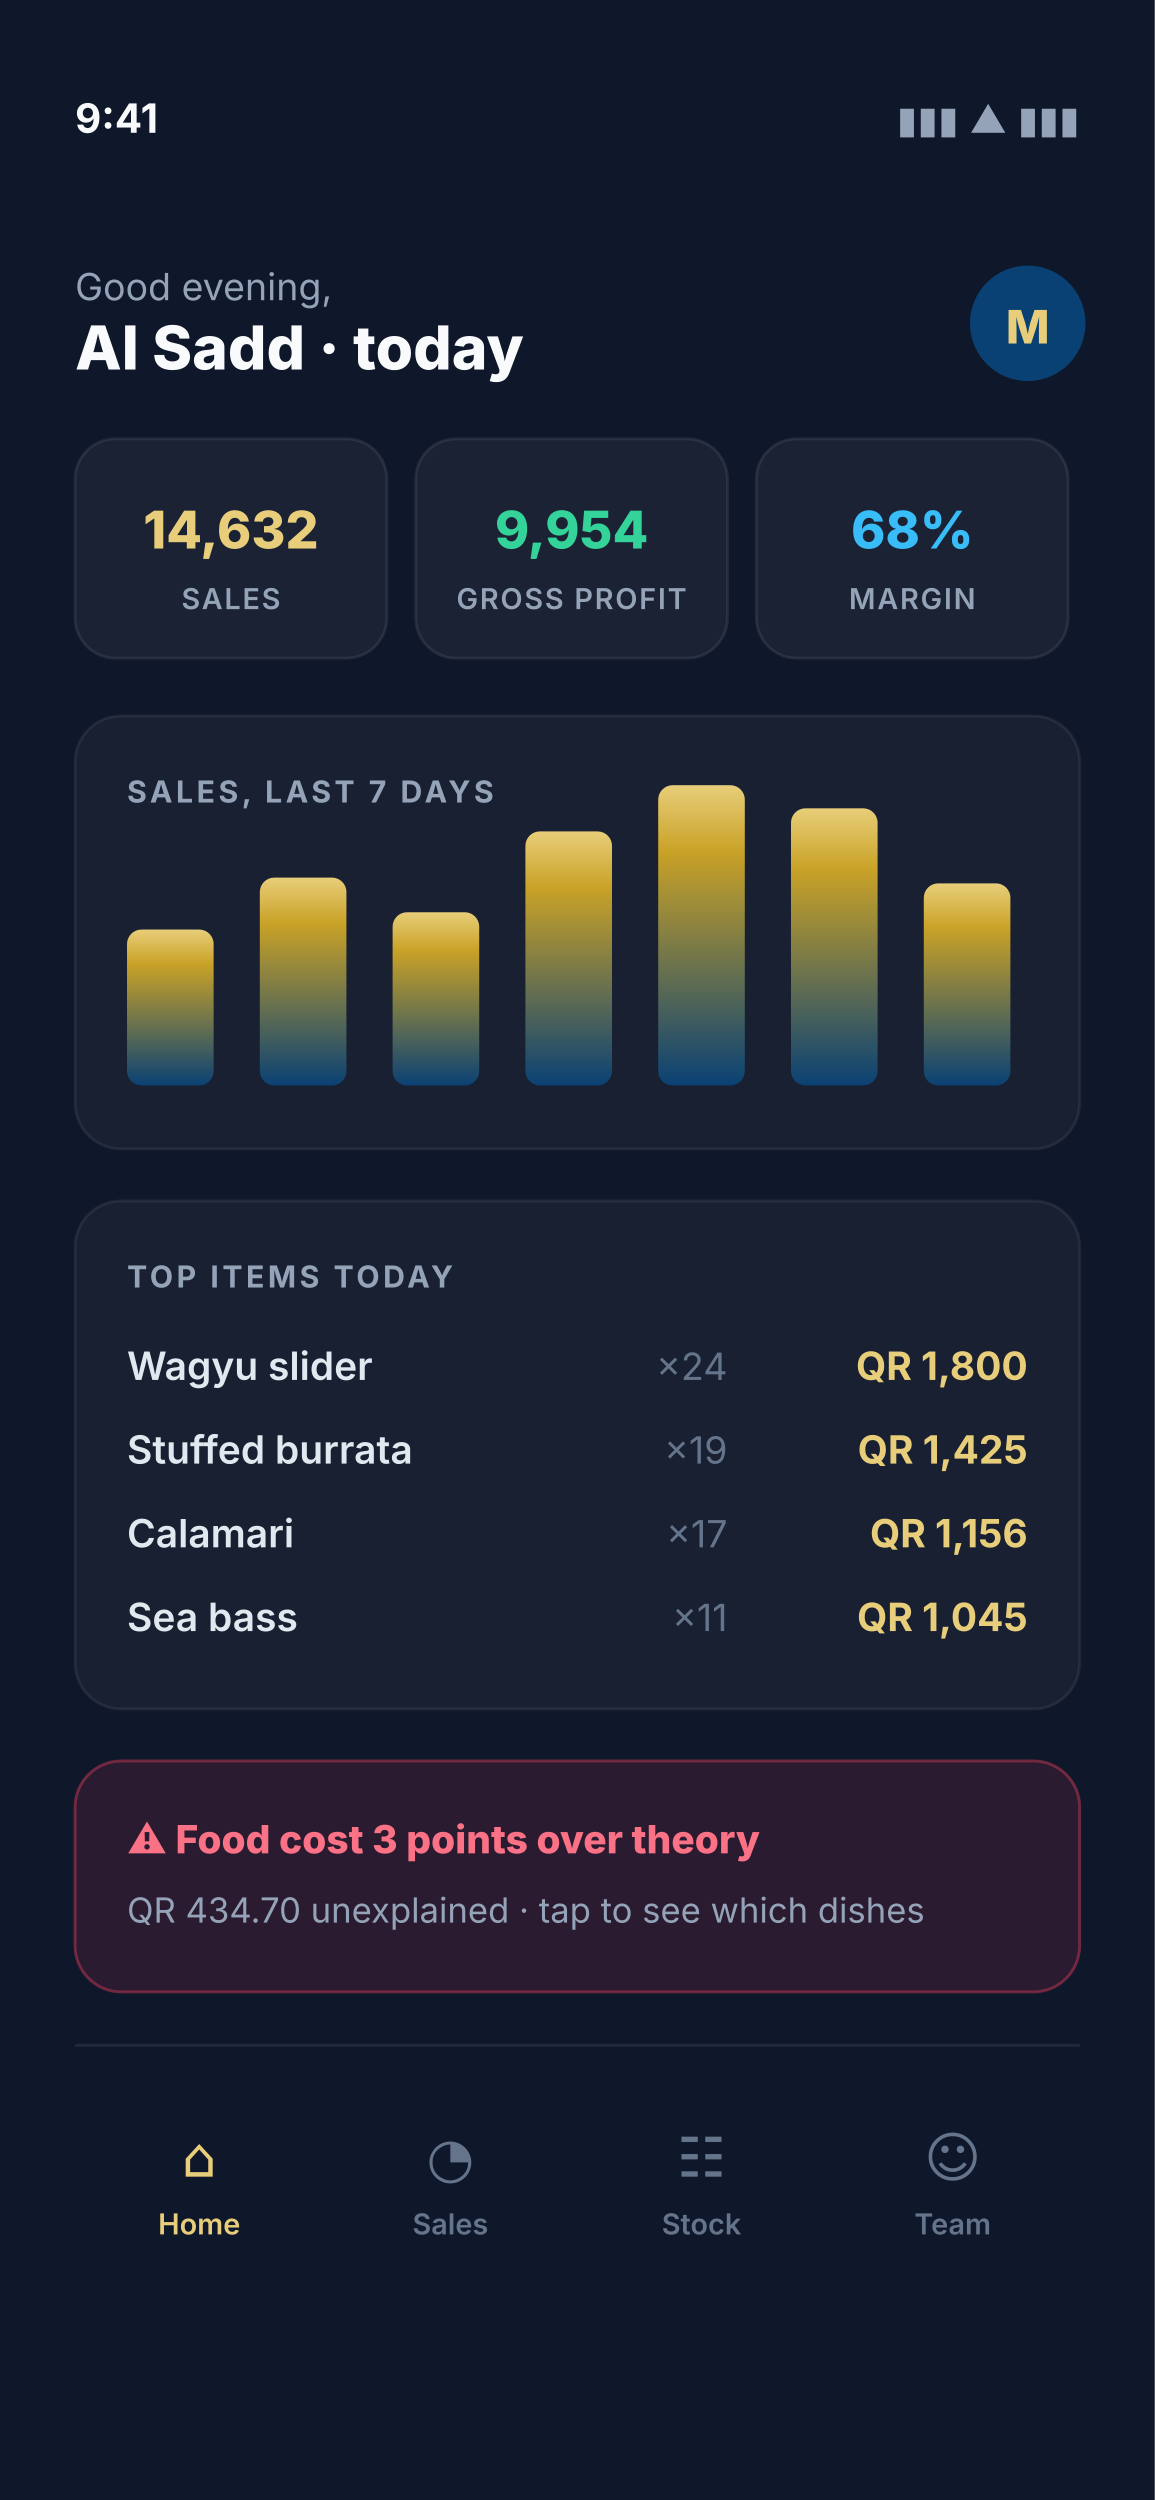
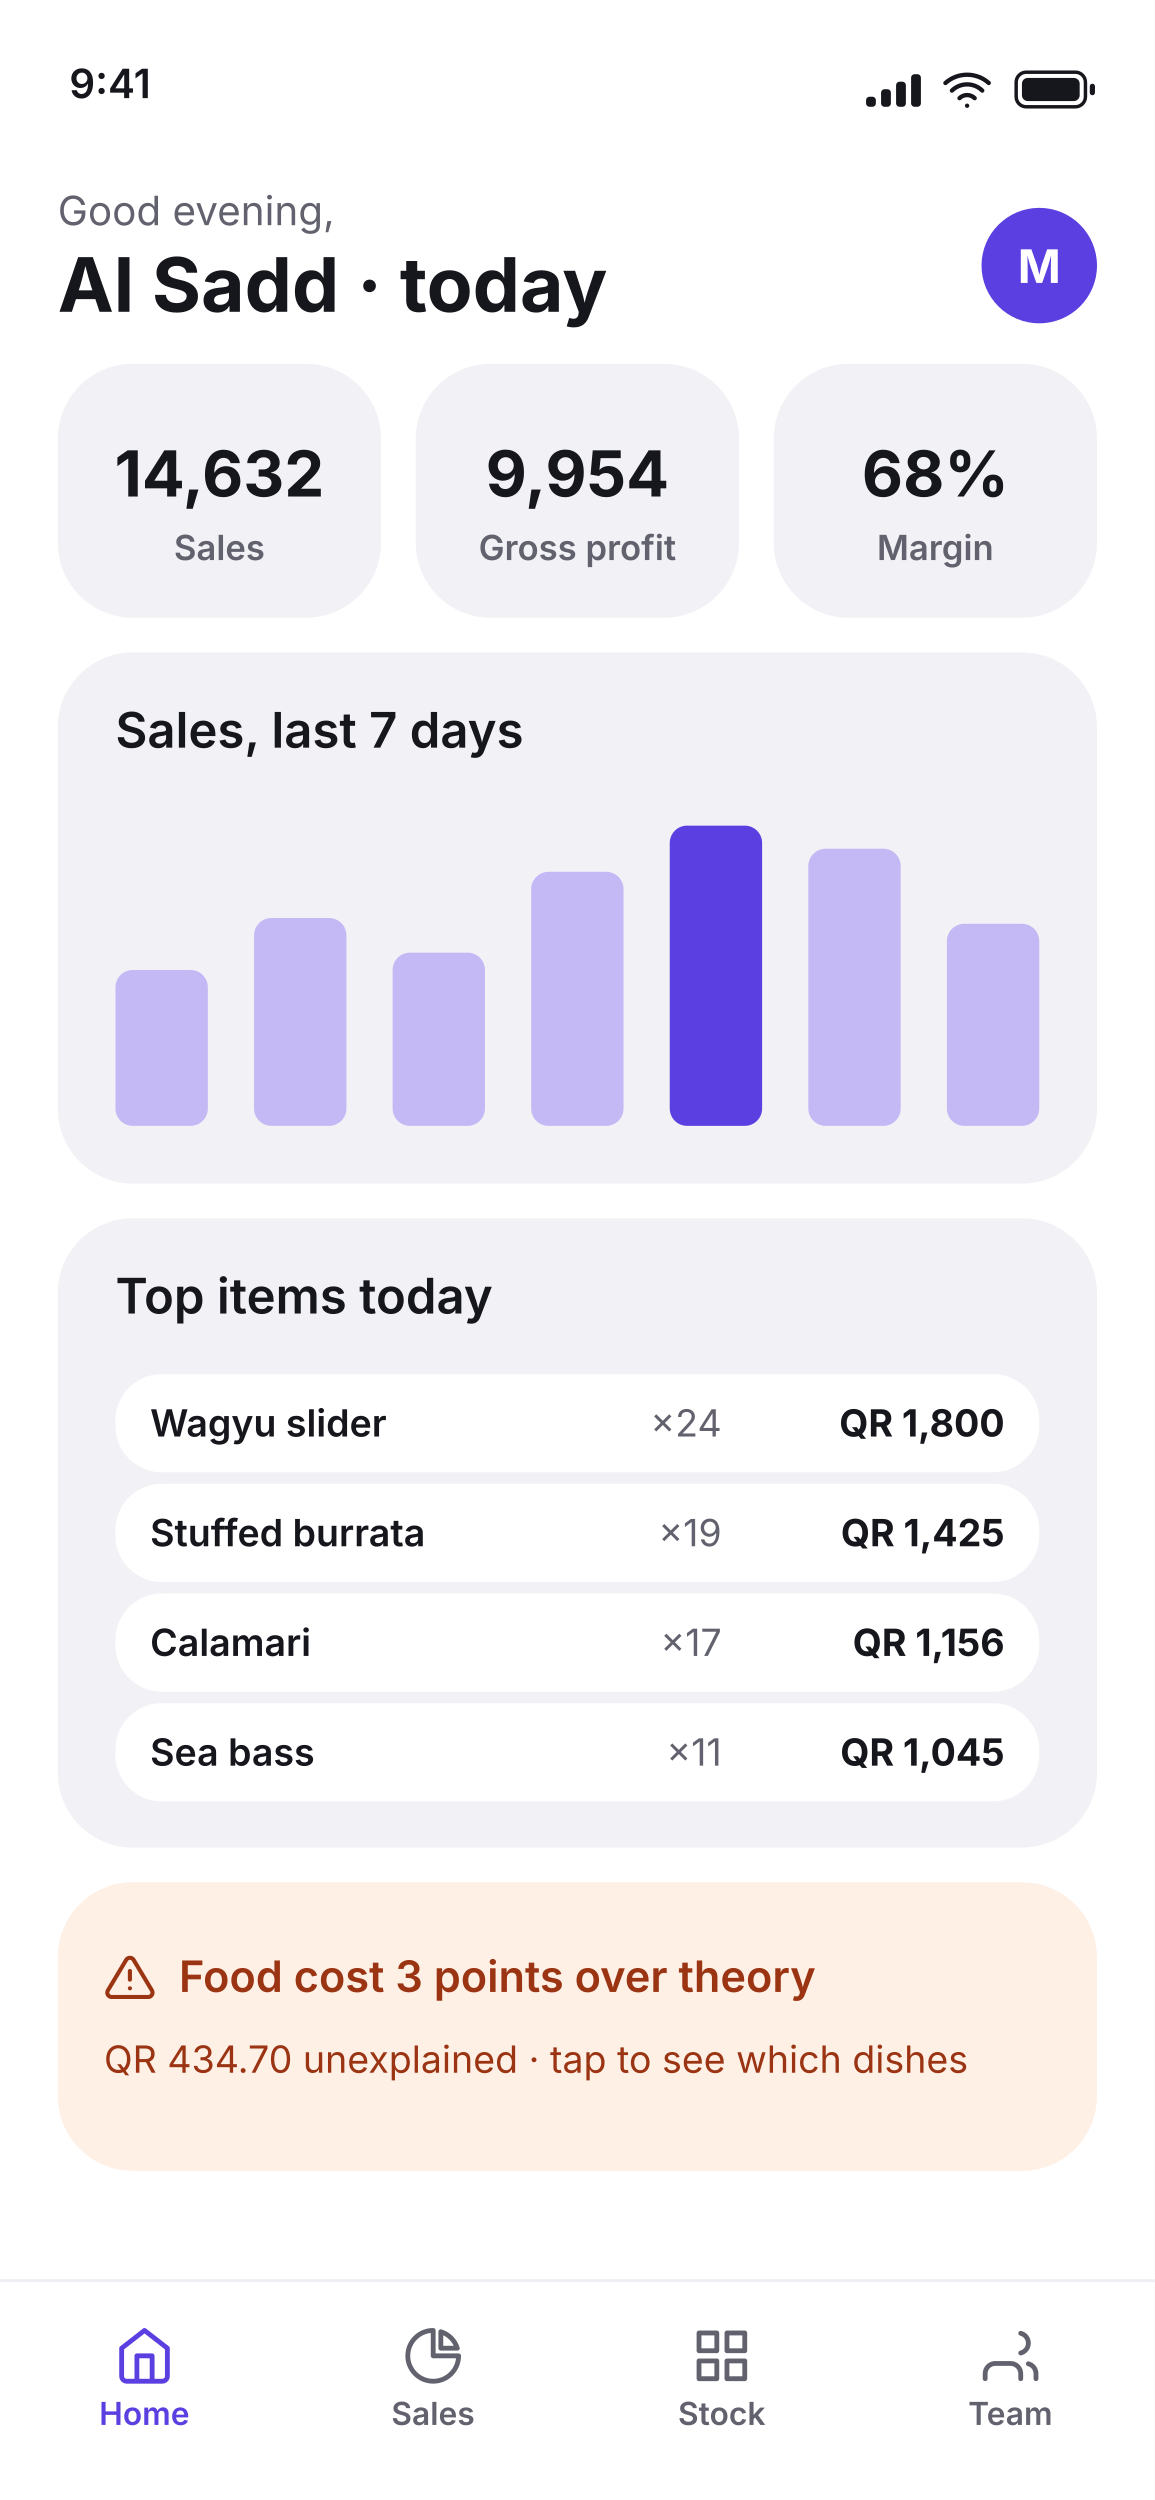
- <svg xmlns="http://www.w3.org/2000/svg" viewBox="0 0 400 866" width="400" height="866" font-family="Inter, system-ui, -apple-system, Segoe UI, sans-serif">
-   <defs>
-     <linearGradient id="bg" x1="0" y1="0" x2="0" y2="1">
-       <stop offset="0%" stop-color="#E8CE7A" />
-       <stop offset="22%" stop-color="#C9A227" />
-       <stop offset="100%" stop-color="#0A4174" />
-     </linearGradient>
-   </defs>
-   <rect width="400" height="866" fill="#0F172A" />
-   <text x="26" y="46" font-size="14" font-weight="700" fill="#F8FAFC">9:41</text>
-   <text x="374" y="46" font-size="13" fill="#94A3B8" text-anchor="end">▮▮▮  ▲  ▮▮▮</text>
-   <text x="26" y="104" font-size="13" fill="#94A3B8">Good evening,</text>
-   <text x="26" y="128" font-size="21" font-weight="800" fill="#F8FAFC">Al Sadd · today</text>
-   <circle cx="356" cy="112" r="20" fill="#0A4174" />
-   <text x="356" y="119" font-size="16" font-weight="800" fill="#E8CE7A" text-anchor="middle">M</text>
-   <rect x="26" y="152" width="108" height="76" rx="14" fill="#FFFFFF" fill-opacity="0.05" stroke="#FFFFFF" stroke-opacity="0.08" />
-   <text x="80" y="190" font-size="18" font-weight="800" fill="#E8CE7A" text-anchor="middle">14,632</text>
-   <text x="80" y="211" font-size="10" font-weight="600" fill="#94A3B8" text-anchor="middle" letter-spacing="0.6">SALES</text>
-   <rect x="144" y="152" width="108" height="76" rx="14" fill="#FFFFFF" fill-opacity="0.05" stroke="#FFFFFF" stroke-opacity="0.08" />
-   <text x="198" y="190" font-size="18" font-weight="800" fill="#34D399" text-anchor="middle">9,954</text>
-   <text x="198" y="211" font-size="10" font-weight="600" fill="#94A3B8" text-anchor="middle" letter-spacing="0.6">GROSS PROFIT</text>
-   <rect x="262" y="152" width="108" height="76" rx="14" fill="#FFFFFF" fill-opacity="0.05" stroke="#FFFFFF" stroke-opacity="0.08" />
-   <text x="316" y="190" font-size="18" font-weight="800" fill="#38BDF8" text-anchor="middle">68%</text>
-   <text x="316" y="211" font-size="10" font-weight="600" fill="#94A3B8" text-anchor="middle" letter-spacing="0.6">MARGIN</text>
-   <rect x="26" y="248" width="348" height="150" rx="16" fill="#FFFFFF" fill-opacity="0.04" stroke="#FFFFFF" stroke-opacity="0.07" />
-   <text x="44" y="278" font-size="10.5" font-weight="700" fill="#94A3B8" letter-spacing="1.2">SALES, LAST 7 DAYS</text>
-   <rect x="44" y="322" width="30" height="54" rx="5" fill="url(#bg)" />
-   <rect x="90" y="304" width="30" height="72" rx="5" fill="url(#bg)" />
-   <rect x="136" y="316" width="30" height="60" rx="5" fill="url(#bg)" />
-   <rect x="182" y="288" width="30" height="88" rx="5" fill="url(#bg)" />
-   <rect x="228" y="272" width="30" height="104" rx="5" fill="url(#bg)" />
-   <rect x="274" y="280" width="30" height="96" rx="5" fill="url(#bg)" />
-   <rect x="320" y="306" width="30" height="70" rx="5" fill="url(#bg)" />
-   <rect x="26" y="416" width="348" height="176" rx="16" fill="#FFFFFF" fill-opacity="0.04" stroke="#FFFFFF" stroke-opacity="0.07" />
-   <text x="44" y="446" font-size="10.5" font-weight="700" fill="#94A3B8" letter-spacing="1.2">TOP ITEMS TODAY</text>
-   <text x="44" y="478" font-size="13.5" font-weight="600" fill="#E2E8F0">Wagyu slider</text>
-   <text x="252" y="478" font-size="13" fill="#64748B" text-anchor="end">×24</text>
-   <text x="356" y="478" font-size="13.5" font-weight="700" fill="#E8CE7A" text-anchor="end">QR 1,800</text>
-   <text x="44" y="507" font-size="13.5" font-weight="600" fill="#E2E8F0">Stuffed burrata</text>
-   <text x="252" y="507" font-size="13" fill="#64748B" text-anchor="end">×19</text>
-   <text x="356" y="507" font-size="13.5" font-weight="700" fill="#E8CE7A" text-anchor="end">QR 1,425</text>
-   <text x="44" y="536" font-size="13.5" font-weight="600" fill="#E2E8F0">Calamari</text>
-   <text x="252" y="536" font-size="13" fill="#64748B" text-anchor="end">×17</text>
-   <text x="356" y="536" font-size="13.5" font-weight="700" fill="#E8CE7A" text-anchor="end">QR 1,156</text>
-   <text x="44" y="565" font-size="13.5" font-weight="600" fill="#E2E8F0">Sea bass</text>
-   <text x="252" y="565" font-size="13" fill="#64748B" text-anchor="end">×11</text>
-   <text x="356" y="565" font-size="13.5" font-weight="700" fill="#E8CE7A" text-anchor="end">QR 1,045</text>
-   <rect x="26" y="610" width="348" height="80" rx="16" fill="#F43F5E" fill-opacity="0.12" stroke="#F43F5E" stroke-opacity="0.4" />
-   <text x="44" y="642" font-size="13.5" font-weight="800" fill="#FB7185">⚠ Food cost 3 points over theory</text>
-   <text x="44" y="666" font-size="12" fill="#94A3B8">QR 434.70 unexplained · tap to see which dishes</text>
-   <rect x="26" y="708" width="348" height="1" fill="#FFFFFF" fill-opacity="0.08" />
-   <text x="69" y="754" font-size="19" fill="#E8CE7A" text-anchor="middle">⌂</text>
-   <text x="69" y="774" font-size="10" font-weight="600" fill="#E8CE7A" text-anchor="middle">Home</text>
-   <text x="156" y="754" font-size="19" fill="#64748B" text-anchor="middle">◔</text>
-   <text x="156" y="774" font-size="10" font-weight="600" fill="#64748B" text-anchor="middle">Sales</text>
-   <text x="243" y="754" font-size="19" fill="#64748B" text-anchor="middle">☷</text>
-   <text x="243" y="774" font-size="10" font-weight="600" fill="#64748B" text-anchor="middle">Stock</text>
-   <text x="330" y="754" font-size="19" fill="#64748B" text-anchor="middle">☺</text>
-   <text x="330" y="774" font-size="10" font-weight="600" fill="#64748B" text-anchor="middle">Team</text>
+ <svg xmlns="http://www.w3.org/2000/svg" viewBox="0 0 400 866" width="400" height="866" font-family="-apple-system, BlinkMacSystemFont, &quot;SF Pro Text&quot;, &quot;Helvetica Neue&quot;, sans-serif" font-variant-numeric="tabular-nums">
+   <rect x="0" y="0" width="400" height="866" fill="#FFFFFF" />
+   <text x="24" y="34" font-size="14" font-weight="600" fill="#16161D">9:41</text>
+   <rect x="352" y="25" width="24" height="12" rx="3.5" fill="none" stroke="#16161D" stroke-width="1.2" />
+   <rect x="354" y="27" width="20" height="8" rx="2" fill="#16161D" />
+   <rect x="377.5" y="29" width="1.8" height="4" rx="0.9" fill="#16161D" />
+   <g transform="translate(326 22) scale(0.75)" fill="none" stroke="#16161D" stroke-width="2" stroke-linecap="round" stroke-linejoin="round">
+     <path d="M5 12.5a10 10 0 0 1 14 0 M8.5 16a5 5 0 0 1 7 0 M12 19.5h.01 M2 9a15 15 0 0 1 20 0" />
+   </g>
+   <rect x="300" y="33.5" width="3.4" height="3.5" rx="1.2" fill="#16161D" />
+   <rect x="305.2" y="30.9" width="3.4" height="6.1" rx="1.2" fill="#16161D" />
+   <rect x="310.4" y="28.3" width="3.4" height="8.7" rx="1.2" fill="#16161D" />
+   <rect x="315.6" y="25.7" width="3.4" height="11.3" rx="1.2" fill="#16161D" />
+   <text x="20" y="78" font-size="14" fill="#62626E">Good evening,</text>
+   <text x="20" y="108" font-size="26" font-weight="700" fill="#16161D">Al Sadd · today</text>
+   <circle cx="360" cy="92" r="20" fill="#5B3FE0" />
+   <text x="360" y="98" font-size="16" font-weight="700" fill="#FFFFFF" text-anchor="middle">M</text>
+   <rect x="20" y="126" width="112" height="88" rx="26" fill="#F2F2F6" />
+   <text x="76" y="172" font-size="22" font-weight="700" fill="#16161D" text-anchor="middle">14,632</text>
+   <text x="76" y="194" font-size="12" font-weight="600" fill="#62626E" text-anchor="middle">Sales</text>
+   <rect x="144" y="126" width="112" height="88" rx="26" fill="#F2F2F6" />
+   <text x="200" y="172" font-size="22" font-weight="700" fill="#16161D" text-anchor="middle">9,954</text>
+   <text x="200" y="194" font-size="12" font-weight="600" fill="#62626E" text-anchor="middle">Gross profit</text>
+   <rect x="268" y="126" width="112" height="88" rx="26" fill="#F2F2F6" />
+   <text x="324" y="172" font-size="22" font-weight="700" fill="#16161D" text-anchor="middle">68%</text>
+   <text x="324" y="194" font-size="12" font-weight="600" fill="#62626E" text-anchor="middle">Margin</text>
+   <rect x="20" y="226" width="360" height="184" rx="26" fill="#F2F2F6" />
+   <text x="40" y="259" font-size="17" font-weight="600" fill="#16161D">Sales, last 7 days</text>
+   <rect x="40" y="336" width="32" height="54" rx="6" fill="#C5B9F5" />
+   <rect x="88" y="318" width="32" height="72" rx="6" fill="#C5B9F5" />
+   <rect x="136" y="330" width="32" height="60" rx="6" fill="#C5B9F5" />
+   <rect x="184" y="302" width="32" height="88" rx="6" fill="#C5B9F5" />
+   <rect x="232" y="286" width="32" height="104" rx="6" fill="#5B3FE0" />
+   <rect x="280" y="294" width="32" height="96" rx="6" fill="#C5B9F5" />
+   <rect x="328" y="320" width="32" height="70" rx="6" fill="#C5B9F5" />
+   <rect x="20" y="422" width="360" height="218" rx="26" fill="#F2F2F6" />
+   <text x="40" y="455" font-size="17" font-weight="600" fill="#16161D">Top items today</text>
+   <rect x="40" y="476" width="320" height="34" rx="16" fill="#FFFFFF" />
+   <text x="52" y="497.62" font-size="13" font-weight="600" fill="#16161D">Wagyu slider</text>
+   <text x="250" y="497.62" font-size="13" fill="#62626E" text-anchor="end">×24</text>
+   <text x="348" y="497.62" font-size="13" font-weight="700" fill="#16161D" text-anchor="end">QR 1,800</text>
+   <rect x="40" y="514" width="320" height="34" rx="16" fill="#FFFFFF" />
+   <text x="52" y="535.62" font-size="13" font-weight="600" fill="#16161D">Stuffed burrata</text>
+   <text x="250" y="535.62" font-size="13" fill="#62626E" text-anchor="end">×19</text>
+   <text x="348" y="535.62" font-size="13" font-weight="700" fill="#16161D" text-anchor="end">QR 1,425</text>
+   <rect x="40" y="552" width="320" height="34" rx="16" fill="#FFFFFF" />
+   <text x="52" y="573.62" font-size="13" font-weight="600" fill="#16161D">Calamari</text>
+   <text x="250" y="573.62" font-size="13" fill="#62626E" text-anchor="end">×17</text>
+   <text x="348" y="573.62" font-size="13" font-weight="700" fill="#16161D" text-anchor="end">QR 1,156</text>
+   <rect x="40" y="590" width="320" height="34" rx="16" fill="#FFFFFF" />
+   <text x="52" y="611.62" font-size="13" font-weight="600" fill="#16161D">Sea bass</text>
+   <text x="250" y="611.62" font-size="13" fill="#62626E" text-anchor="end">×11</text>
+   <text x="348" y="611.62" font-size="13" font-weight="700" fill="#16161D" text-anchor="end">QR 1,045</text>
+   <rect x="20" y="652" width="360" height="100" rx="26" fill="#FFF0E6" />
+   <g transform="translate(36 676) scale(0.75)" fill="none" stroke="#9A3412" stroke-width="1.9" stroke-linecap="round" stroke-linejoin="round">
+     <path d="M10.29 3.86 1.82 18a2 2 0 0 0 1.71 3h16.94a2 2 0 0 0 1.71-3L13.71 3.86a2 2 0 0 0-3.42 0z M12 9v4 M12 17h.01" />
+   </g>
+   <text x="62" y="690" font-size="15" font-weight="600" fill="#9A3412">Food cost 3 points over theory</text>
+   <text x="36" y="718" font-size="13" fill="#9A3412">QR 434.70 unexplained · tap to see which dishes</text>
+   <path d="M0 790H400" stroke="#EEEEF3" stroke-width="1" fill="none" />
+   <g transform="translate(39.5 805.5) scale(0.88)" fill="none" stroke="#5B3FE0" stroke-width="1.9" stroke-linecap="round" stroke-linejoin="round">
+     <path d="m3 9 9-7 9 7v11a2 2 0 0 1-2 2H5a2 2 0 0 1-2-2z M9 22V12h6v10" />
+   </g>
+   <text x="50" y="840" font-size="11" font-weight="600" fill="#5B3FE0" text-anchor="middle">Home</text>
+   <g transform="translate(139.5 805.5) scale(0.88)" fill="none" stroke="#62626E" stroke-width="1.9" stroke-linecap="round" stroke-linejoin="round">
+     <path d="M12 2a10 10 0 1 0 10 10H12z M15 2.5A10 10 0 0 1 21.5 9H15z" />
+   </g>
+   <text x="150" y="840" font-size="11" font-weight="600" fill="#62626E" text-anchor="middle">Sales</text>
+   <g transform="translate(239.5 805.5) scale(0.88)" fill="none" stroke="#62626E" stroke-width="1.9" stroke-linecap="round" stroke-linejoin="round">
+     <path d="M3 3h7v7H3z M14 3h7v7h-7z M14 14h7v7h-7z M3 14h7v7H3z" />
+   </g>
+   <text x="250" y="840" font-size="11" font-weight="600" fill="#62626E" text-anchor="middle">Stock</text>
+   <g transform="translate(339.5 805.5) scale(0.88)" fill="none" stroke="#62626E" stroke-width="1.9" stroke-linecap="round" stroke-linejoin="round">
+     <path d="M16 21v-2a4 4 0 0 0-4-4H6a4 4 0 0 0-4 4v2 M22 21v-2a4 4 0 0 0-3-3.87 M16 3.13a4 4 0 0 1 0 7.75" />
+   </g>
+   <text x="350" y="840" font-size="11" font-weight="600" fill="#62626E" text-anchor="middle">Team</text>
</svg>
